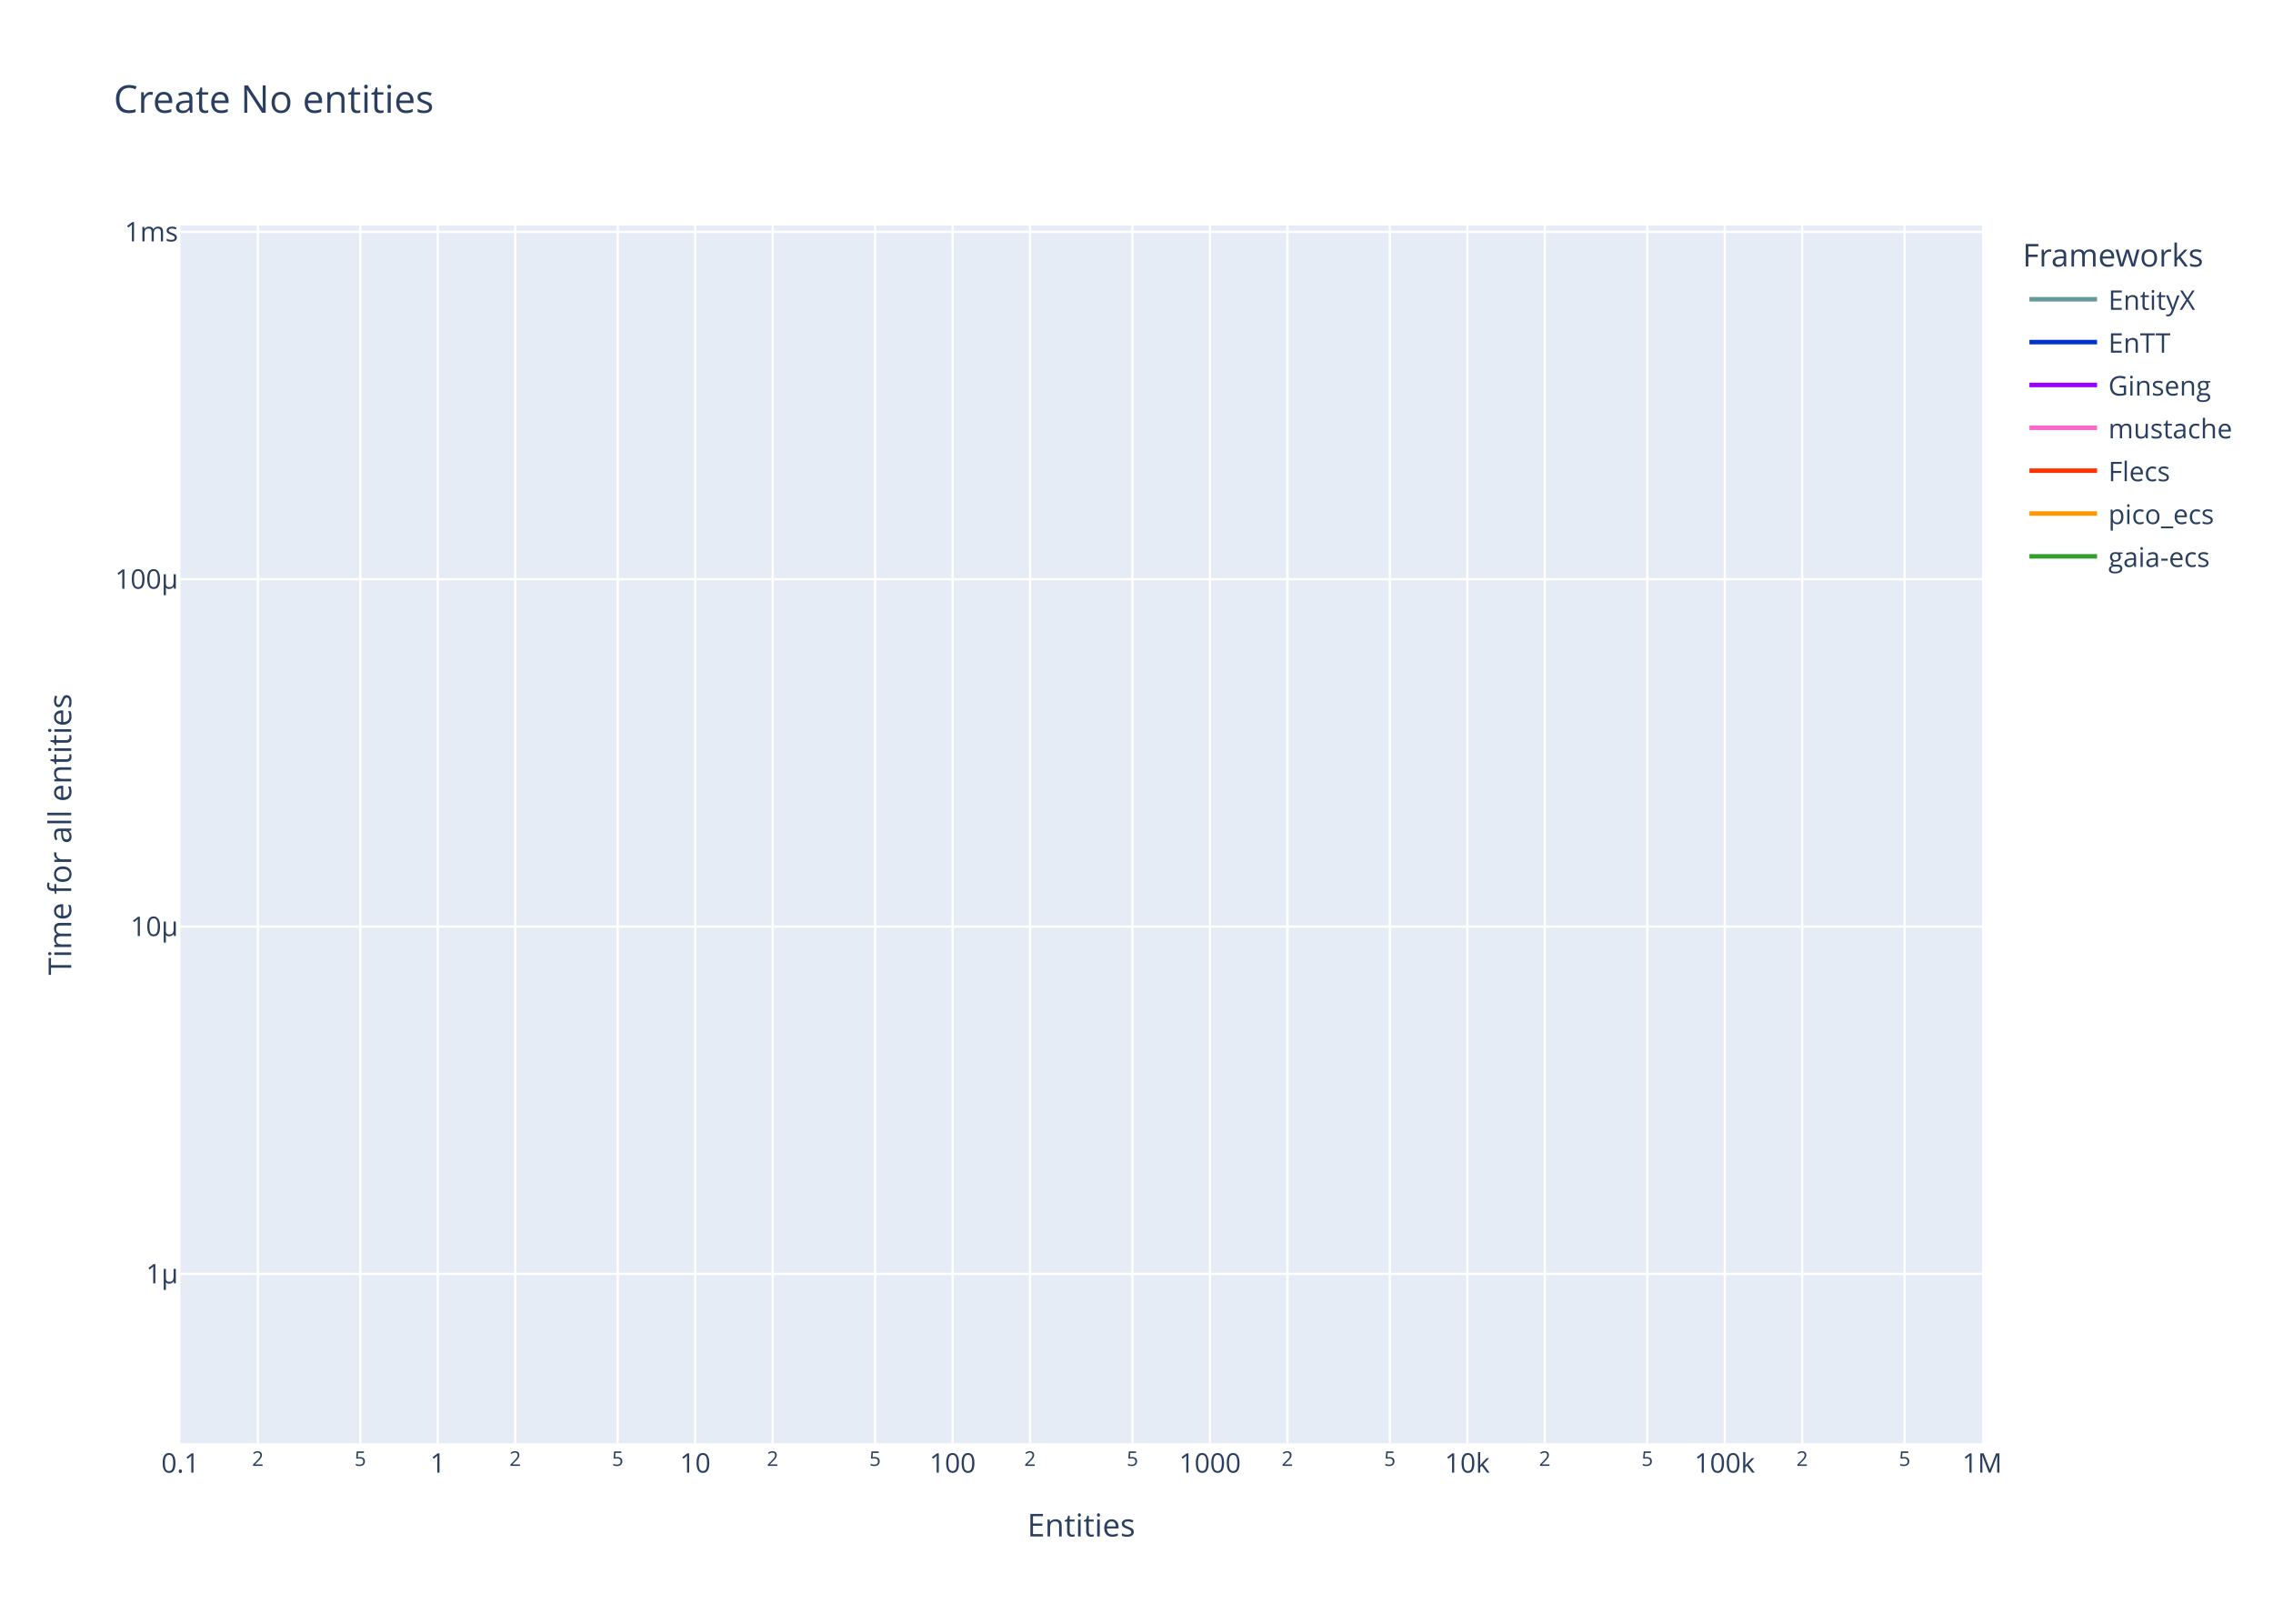
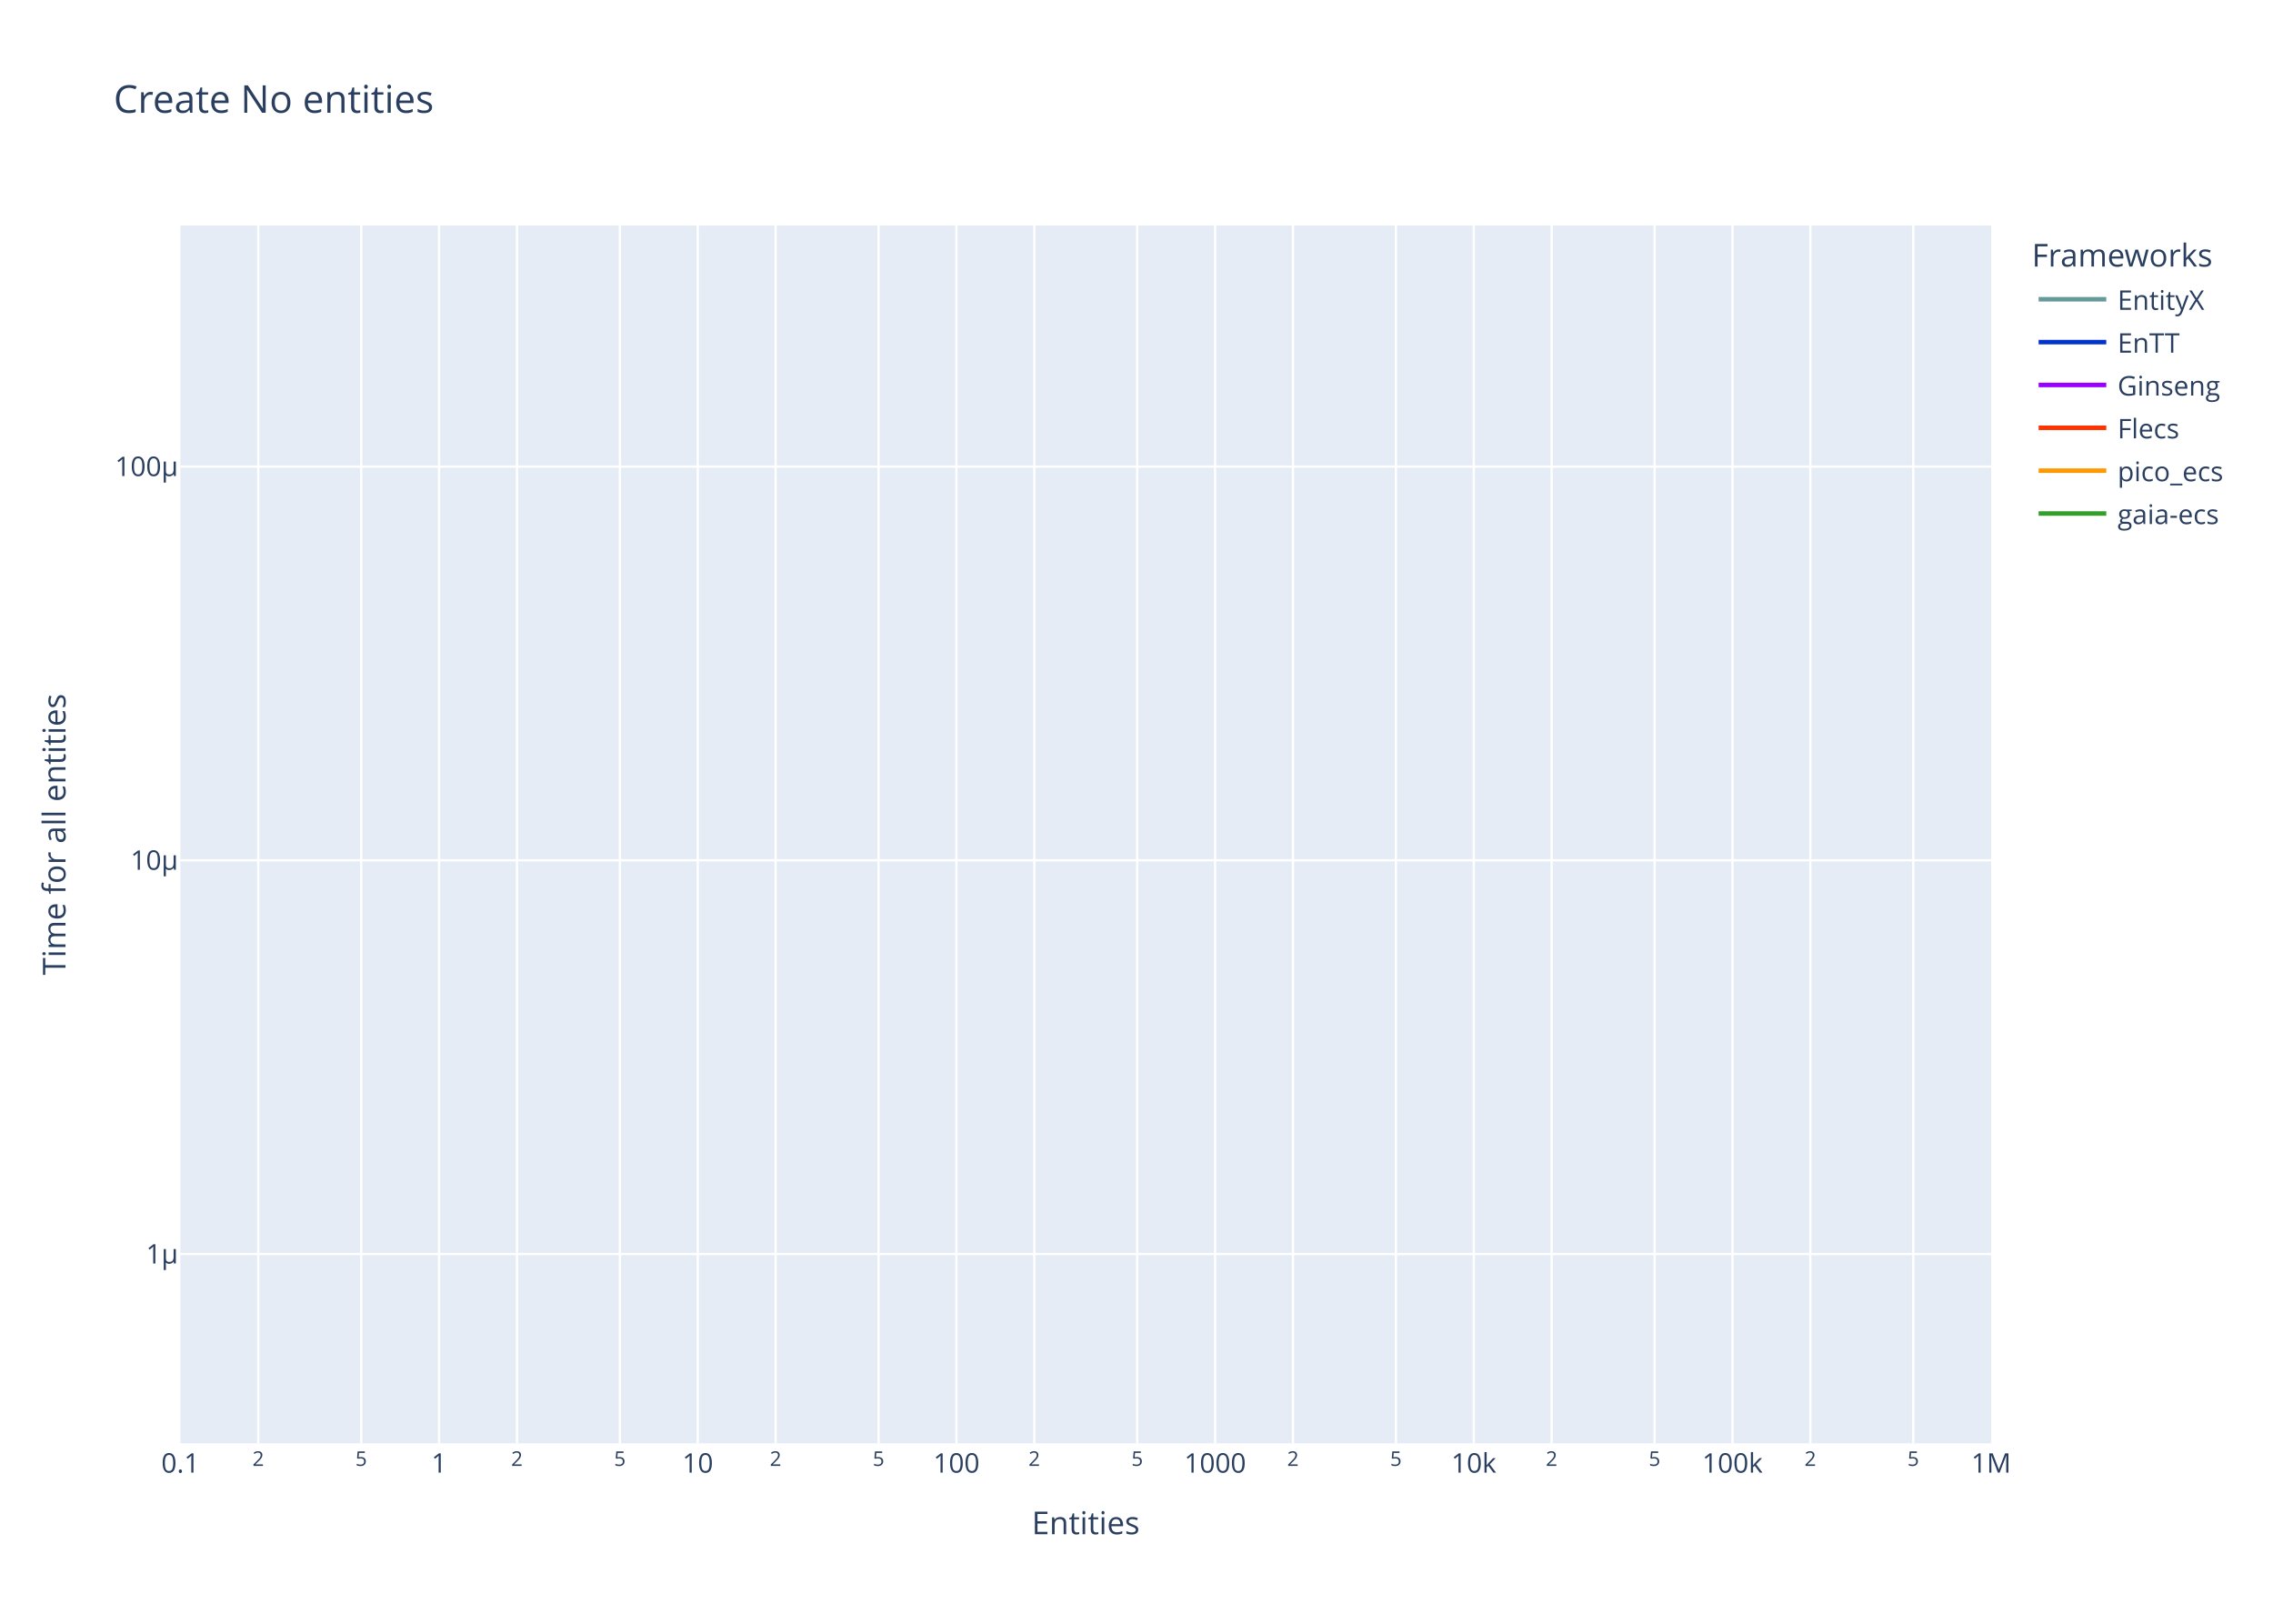
<svg xmlns="http://www.w3.org/2000/svg" class="main-svg" width="1008" height="720" style="" viewBox="0 0 1008 720">
  <rect x="0" y="0" width="1008" height="720" style="fill: rgb(255, 255, 255); fill-opacity: 1;" />
-   <defs id="defs-f37728">
+   <defs id="defs-a0c18d">
    <g class="clips">
-       <clipPath id="clipf37728xyplot" class="plotclip">
-         <rect width="799" height="540" />
+       <clipPath id="clipa0c18dxyplot" class="plotclip">
+         <rect width="803" height="540" />
      </clipPath>
-       <clipPath class="axesclip" id="clipf37728x">
-         <rect x="80" y="0" width="799" height="720" />
+       <clipPath class="axesclip" id="clipa0c18dx">
+         <rect x="80" y="0" width="803" height="720" />
      </clipPath>
-       <clipPath class="axesclip" id="clipf37728y">
+       <clipPath class="axesclip" id="clipa0c18dy">
        <rect x="0" y="100" width="1008" height="540" />
      </clipPath>
-       <clipPath class="axesclip" id="clipf37728xy">
-         <rect x="80" y="100" width="799" height="540" />
+       <clipPath class="axesclip" id="clipa0c18dxy">
+         <rect x="80" y="100" width="803" height="540" />
      </clipPath>
    </g>
    <g class="gradients" />
    <g class="patterns" />
  </defs>
  <g class="bglayer">
-     <rect class="bg" x="80" y="100" width="799" height="540" style="fill: rgb(229, 236, 246); fill-opacity: 1; stroke-width: 0;" />
+     <rect class="bg" x="80" y="100" width="803" height="540" style="fill: rgb(229, 236, 246); fill-opacity: 1; stroke-width: 0;" />
  </g>
  <g class="layer-below">
    <g class="imagelayer" />
    <g class="shapelayer" />
  </g>
  <g class="cartesianlayer">
    <g class="subplot xy">
      <g class="layer-subplot">
        <g class="shapelayer" />
        <g class="imagelayer" />
      </g>
      <g class="minor-gridlayer">
        <g class="x" />
        <g class="y" />
      </g>
      <g class="gridlayer">
        <g class="x">
-           <path class="xgrid crisp" transform="translate(114.36,0)" d="M0,100v540" style="stroke: rgb(255, 255, 255); stroke-opacity: 1; stroke-width: 1px;" />
-           <path class="xgrid crisp" transform="translate(159.78,0)" d="M0,100v540" style="stroke: rgb(255, 255, 255); stroke-opacity: 1; stroke-width: 1px;" />
-           <path class="xgrid crisp" transform="translate(194.14,0)" d="M0,100v540" style="stroke: rgb(255, 255, 255); stroke-opacity: 1; stroke-width: 1px;" />
-           <path class="xgrid crisp" transform="translate(228.5,0)" d="M0,100v540" style="stroke: rgb(255, 255, 255); stroke-opacity: 1; stroke-width: 1px;" />
-           <path class="xgrid crisp" transform="translate(273.93,0)" d="M0,100v540" style="stroke: rgb(255, 255, 255); stroke-opacity: 1; stroke-width: 1px;" />
-           <path class="xgrid crisp" transform="translate(308.29,0)" d="M0,100v540" style="stroke: rgb(255, 255, 255); stroke-opacity: 1; stroke-width: 1px;" />
-           <path class="xgrid crisp" transform="translate(342.65,0)" d="M0,100v540" style="stroke: rgb(255, 255, 255); stroke-opacity: 1; stroke-width: 1px;" />
-           <path class="xgrid crisp" transform="translate(388.07,0)" d="M0,100v540" style="stroke: rgb(255, 255, 255); stroke-opacity: 1; stroke-width: 1px;" />
-           <path class="xgrid crisp" transform="translate(422.43,0)" d="M0,100v540" style="stroke: rgb(255, 255, 255); stroke-opacity: 1; stroke-width: 1px;" />
-           <path class="xgrid crisp" transform="translate(456.79,0)" d="M0,100v540" style="stroke: rgb(255, 255, 255); stroke-opacity: 1; stroke-width: 1px;" />
-           <path class="xgrid crisp" transform="translate(502.21,0)" d="M0,100v540" style="stroke: rgb(255, 255, 255); stroke-opacity: 1; stroke-width: 1px;" />
-           <path class="xgrid crisp" transform="translate(536.57,0)" d="M0,100v540" style="stroke: rgb(255, 255, 255); stroke-opacity: 1; stroke-width: 1px;" />
-           <path class="xgrid crisp" transform="translate(570.93,0)" d="M0,100v540" style="stroke: rgb(255, 255, 255); stroke-opacity: 1; stroke-width: 1px;" />
-           <path class="xgrid crisp" transform="translate(616.35,0)" d="M0,100v540" style="stroke: rgb(255, 255, 255); stroke-opacity: 1; stroke-width: 1px;" />
-           <path class="xgrid crisp" transform="translate(650.71,0)" d="M0,100v540" style="stroke: rgb(255, 255, 255); stroke-opacity: 1; stroke-width: 1px;" />
-           <path class="xgrid crisp" transform="translate(685.07,0)" d="M0,100v540" style="stroke: rgb(255, 255, 255); stroke-opacity: 1; stroke-width: 1px;" />
-           <path class="xgrid crisp" transform="translate(730.5,0)" d="M0,100v540" style="stroke: rgb(255, 255, 255); stroke-opacity: 1; stroke-width: 1px;" />
-           <path class="xgrid crisp" transform="translate(764.86,0)" d="M0,100v540" style="stroke: rgb(255, 255, 255); stroke-opacity: 1; stroke-width: 1px;" />
-           <path class="xgrid crisp" transform="translate(799.22,0)" d="M0,100v540" style="stroke: rgb(255, 255, 255); stroke-opacity: 1; stroke-width: 1px;" />
-           <path class="xgrid crisp" transform="translate(844.64,0)" d="M0,100v540" style="stroke: rgb(255, 255, 255); stroke-opacity: 1; stroke-width: 1px;" />
+           <path class="xgrid crisp" transform="translate(114.53,0)" d="M0,100v540" style="stroke: rgb(255, 255, 255); stroke-opacity: 1; stroke-width: 1px;" />
+           <path class="xgrid crisp" transform="translate(160.18,0)" d="M0,100v540" style="stroke: rgb(255, 255, 255); stroke-opacity: 1; stroke-width: 1px;" />
+           <path class="xgrid crisp" transform="translate(194.71,0)" d="M0,100v540" style="stroke: rgb(255, 255, 255); stroke-opacity: 1; stroke-width: 1px;" />
+           <path class="xgrid crisp" transform="translate(229.25,0)" d="M0,100v540" style="stroke: rgb(255, 255, 255); stroke-opacity: 1; stroke-width: 1px;" />
+           <path class="xgrid crisp" transform="translate(274.9,0)" d="M0,100v540" style="stroke: rgb(255, 255, 255); stroke-opacity: 1; stroke-width: 1px;" />
+           <path class="xgrid crisp" transform="translate(309.43,0)" d="M0,100v540" style="stroke: rgb(255, 255, 255); stroke-opacity: 1; stroke-width: 1px;" />
+           <path class="xgrid crisp" transform="translate(343.96,0)" d="M0,100v540" style="stroke: rgb(255, 255, 255); stroke-opacity: 1; stroke-width: 1px;" />
+           <path class="xgrid crisp" transform="translate(389.61,0)" d="M0,100v540" style="stroke: rgb(255, 255, 255); stroke-opacity: 1; stroke-width: 1px;" />
+           <path class="xgrid crisp" transform="translate(424.14,0)" d="M0,100v540" style="stroke: rgb(255, 255, 255); stroke-opacity: 1; stroke-width: 1px;" />
+           <path class="xgrid crisp" transform="translate(458.68,0)" d="M0,100v540" style="stroke: rgb(255, 255, 255); stroke-opacity: 1; stroke-width: 1px;" />
+           <path class="xgrid crisp" transform="translate(504.32,0)" d="M0,100v540" style="stroke: rgb(255, 255, 255); stroke-opacity: 1; stroke-width: 1px;" />
+           <path class="xgrid crisp" transform="translate(538.86,0)" d="M0,100v540" style="stroke: rgb(255, 255, 255); stroke-opacity: 1; stroke-width: 1px;" />
+           <path class="xgrid crisp" transform="translate(573.39,0)" d="M0,100v540" style="stroke: rgb(255, 255, 255); stroke-opacity: 1; stroke-width: 1px;" />
+           <path class="xgrid crisp" transform="translate(619.04,0)" d="M0,100v540" style="stroke: rgb(255, 255, 255); stroke-opacity: 1; stroke-width: 1px;" />
+           <path class="xgrid crisp" transform="translate(653.57,0)" d="M0,100v540" style="stroke: rgb(255, 255, 255); stroke-opacity: 1; stroke-width: 1px;" />
+           <path class="xgrid crisp" transform="translate(688.1,0)" d="M0,100v540" style="stroke: rgb(255, 255, 255); stroke-opacity: 1; stroke-width: 1px;" />
+           <path class="xgrid crisp" transform="translate(733.75,0)" d="M0,100v540" style="stroke: rgb(255, 255, 255); stroke-opacity: 1; stroke-width: 1px;" />
+           <path class="xgrid crisp" transform="translate(768.29,0)" d="M0,100v540" style="stroke: rgb(255, 255, 255); stroke-opacity: 1; stroke-width: 1px;" />
+           <path class="xgrid crisp" transform="translate(802.82,0)" d="M0,100v540" style="stroke: rgb(255, 255, 255); stroke-opacity: 1; stroke-width: 1px;" />
+           <path class="xgrid crisp" transform="translate(848.47,0)" d="M0,100v540" style="stroke: rgb(255, 255, 255); stroke-opacity: 1; stroke-width: 1px;" />
        </g>
        <g class="y">
-           <path class="ygrid crisp" transform="translate(0,564.88)" d="M80,0h799" style="stroke: rgb(255, 255, 255); stroke-opacity: 1; stroke-width: 1px;" />
-           <path class="ygrid crisp" transform="translate(0,410.86)" d="M80,0h799" style="stroke: rgb(255, 255, 255); stroke-opacity: 1; stroke-width: 1px;" />
-           <path class="ygrid crisp" transform="translate(0,256.85)" d="M80,0h799" style="stroke: rgb(255, 255, 255); stroke-opacity: 1; stroke-width: 1px;" />
-           <path class="ygrid crisp" transform="translate(0,102.84)" d="M80,0h799" style="stroke: rgb(255, 255, 255); stroke-opacity: 1; stroke-width: 1px;" />
+           <path class="ygrid crisp" transform="translate(0,556.07)" d="M80,0h803" style="stroke: rgb(255, 255, 255); stroke-opacity: 1; stroke-width: 1px;" />
+           <path class="ygrid crisp" transform="translate(0,381.48)" d="M80,0h803" style="stroke: rgb(255, 255, 255); stroke-opacity: 1; stroke-width: 1px;" />
+           <path class="ygrid crisp" transform="translate(0,206.89)" d="M80,0h803" style="stroke: rgb(255, 255, 255); stroke-opacity: 1; stroke-width: 1px;" />
        </g>
      </g>
      <g class="zerolinelayer" />
      <g class="layer-between">
        <g class="shapelayer" />
        <g class="imagelayer" />
      </g>
      <path class="xlines-below" />
      <path class="ylines-below" />
      <g class="overlines-below" />
      <g class="xaxislayer-below" />
      <g class="yaxislayer-below" />
      <g class="overaxes-below" />
      <g class="overplot">
-         <g class="xy" transform="translate(80,100)" clip-path="url(#clipf37728xyplot)">
+         <g class="xy" transform="translate(80,100)" clip-path="url(#clipa0c18dxyplot)">
          <g class="scatterlayer mlayer">
-             <g class="trace scatter traceac4891" style="stroke-miterlimit: 2; opacity: 1;">
-               <g class="fills" />
-               <g class="errorbars" />
-               <g class="lines">
-                 <path class="js-line" d="M-15980,498.38" style="vector-effect: none; fill: none; stroke: rgb(102, 153, 153); stroke-opacity: 1; stroke-width: 2px; opacity: 1;" />
-               </g>
-               <g class="points" />
-               <g class="text" />
-             </g>
-             <g class="trace scatter tracef63518" style="stroke-miterlimit: 2; opacity: 1;">
-               <g class="fills" />
-               <g class="errorbars" />
-               <g class="lines">
-                 <path class="js-line" d="M-15980,506.34" style="vector-effect: none; fill: none; stroke: rgb(0, 51, 204); stroke-opacity: 1; stroke-width: 2px; opacity: 1;" />
-               </g>
-               <g class="points" />
-               <g class="text" />
-             </g>
-             <g class="trace scatter trace4e1948" style="stroke-miterlimit: 2; opacity: 1;">
-               <g class="fills" />
-               <g class="errorbars" />
-               <g class="lines">
-                 <path class="js-line" d="M-15980,513" style="vector-effect: none; fill: none; stroke: rgb(153, 0, 255); stroke-opacity: 1; stroke-width: 2px; opacity: 1;" />
-               </g>
-               <g class="points" />
-               <g class="text" />
-             </g>
-             <g class="trace scatter trace43dac2" style="stroke-miterlimit: 2; opacity: 1;">
-               <g class="fills" />
-               <g class="errorbars" />
-               <g class="lines">
-                 <path class="js-line" d="M-15980,483.85" style="vector-effect: none; fill: none; stroke: rgb(255, 102, 204); stroke-opacity: 1; stroke-width: 2px; opacity: 1;" />
-               </g>
-               <g class="points" />
-               <g class="text" />
-             </g>
-             <g class="trace scatter tracee0a9bb" style="stroke-miterlimit: 2; opacity: 1;">
-               <g class="fills" />
-               <g class="errorbars" />
-               <g class="lines">
-                 <path class="js-line" d="M-15980,27" style="vector-effect: none; fill: none; stroke: rgb(255, 51, 0); stroke-opacity: 1; stroke-width: 2px; opacity: 1;" />
-               </g>
-               <g class="points" />
-               <g class="text" />
-             </g>
-             <g class="trace scatter tracea46b7b" style="stroke-miterlimit: 2; opacity: 1;">
-               <g class="fills" />
-               <g class="errorbars" />
-               <g class="lines">
-                 <path class="js-line" d="M-15980,313.47" style="vector-effect: none; fill: none; stroke: rgb(255, 153, 0); stroke-opacity: 1; stroke-width: 2px; opacity: 1;" />
-               </g>
-               <g class="points" />
-               <g class="text" />
-             </g>
-             <g class="trace scatter trace11cd69" style="stroke-miterlimit: 2; opacity: 1;">
-               <g class="fills" />
-               <g class="errorbars" />
-               <g class="lines">
-                 <path class="js-line" d="M-15980,406.1" style="vector-effect: none; fill: none; stroke: rgb(51, 160, 44); stroke-opacity: 1; stroke-width: 2px; opacity: 1;" />
+             <g class="trace scatter tracede09de" style="stroke-miterlimit: 2; opacity: 1;">
+               <g class="fills" />
+               <g class="errorbars" />
+               <g class="lines">
+                 <path class="js-line" d="M-16060,501.54" style="vector-effect: none; fill: none; stroke: rgb(102, 153, 153); stroke-opacity: 1; stroke-width: 2px; opacity: 1;" />
+               </g>
+               <g class="points" />
+               <g class="text" />
+             </g>
+             <g class="trace scatter tracef35828" style="stroke-miterlimit: 2; opacity: 1;">
+               <g class="fills" />
+               <g class="errorbars" />
+               <g class="lines">
+                 <path class="js-line" d="M-16060,509.09" style="vector-effect: none; fill: none; stroke: rgb(0, 51, 204); stroke-opacity: 1; stroke-width: 2px; opacity: 1;" />
+               </g>
+               <g class="points" />
+               <g class="text" />
+             </g>
+             <g class="trace scatter trace3d5253" style="stroke-miterlimit: 2; opacity: 1;">
+               <g class="fills" />
+               <g class="errorbars" />
+               <g class="lines">
+                 <path class="js-line" d="M-16060,513" style="vector-effect: none; fill: none; stroke: rgb(153, 0, 255); stroke-opacity: 1; stroke-width: 2px; opacity: 1;" />
+               </g>
+               <g class="points" />
+               <g class="text" />
+             </g>
+             <g class="trace scatter trace81a29c" style="stroke-miterlimit: 2; opacity: 1;">
+               <g class="fills" />
+               <g class="errorbars" />
+               <g class="lines">
+                 <path class="js-line" d="M-16060,27" style="vector-effect: none; fill: none; stroke: rgb(255, 51, 0); stroke-opacity: 1; stroke-width: 2px; opacity: 1;" />
+               </g>
+               <g class="points" />
+               <g class="text" />
+             </g>
+             <g class="trace scatter trace57716d" style="stroke-miterlimit: 2; opacity: 1;">
+               <g class="fills" />
+               <g class="errorbars" />
+               <g class="lines">
+                 <path class="js-line" d="M-16060,418.15" style="vector-effect: none; fill: none; stroke: rgb(255, 153, 0); stroke-opacity: 1; stroke-width: 2px; opacity: 1;" />
+               </g>
+               <g class="points" />
+               <g class="text" />
+             </g>
+             <g class="trace scatter tracea81e52" style="stroke-miterlimit: 2; opacity: 1;">
+               <g class="fills" />
+               <g class="errorbars" />
+               <g class="lines">
+                 <path class="js-line" d="M-16060,435.08" style="vector-effect: none; fill: none; stroke: rgb(51, 160, 44); stroke-opacity: 1; stroke-width: 2px; opacity: 1;" />
              </g>
              <g class="points" />
              <g class="text" />
            </g>
          </g>
        </g>
      </g>
      <path class="xlines-above crisp" d="M0,0" style="fill: none;" />
      <path class="ylines-above crisp" d="M0,0" style="fill: none;" />
      <g class="overlines-above" />
      <g class="xaxislayer-above">
        <g class="xtick">
          <text text-anchor="middle" x="0" y="653" transform="translate(80,0)" style="font-family: 'Open Sans', verdana, arial, sans-serif; font-size: 12px; fill: rgb(42, 63, 95); fill-opacity: 1; white-space: pre; opacity: 1;">0.1</text>
        </g>
        <g class="xtick">
-           <text text-anchor="middle" x="0" y="650" style="font-family: 'Open Sans', verdana, arial, sans-serif; font-size: 9px; fill: rgb(42, 63, 95); fill-opacity: 1; white-space: pre; opacity: 1;" transform="translate(114.36,0)">2</text>
-         </g>
-         <g class="xtick">
-           <text text-anchor="middle" x="0" y="650" style="font-family: 'Open Sans', verdana, arial, sans-serif; font-size: 9px; fill: rgb(42, 63, 95); fill-opacity: 1; white-space: pre; opacity: 1;" transform="translate(159.78,0)">5</text>
-         </g>
-         <g class="xtick">
-           <text text-anchor="middle" x="0" y="653" style="font-family: 'Open Sans', verdana, arial, sans-serif; font-size: 12px; fill: rgb(42, 63, 95); fill-opacity: 1; white-space: pre; opacity: 1;" transform="translate(194.14,0)">1</text>
-         </g>
-         <g class="xtick">
-           <text text-anchor="middle" x="0" y="650" style="font-family: 'Open Sans', verdana, arial, sans-serif; font-size: 9px; fill: rgb(42, 63, 95); fill-opacity: 1; white-space: pre; opacity: 1;" transform="translate(228.5,0)">2</text>
-         </g>
-         <g class="xtick">
-           <text text-anchor="middle" x="0" y="650" style="font-family: 'Open Sans', verdana, arial, sans-serif; font-size: 9px; fill: rgb(42, 63, 95); fill-opacity: 1; white-space: pre; opacity: 1;" transform="translate(273.93,0)">5</text>
-         </g>
-         <g class="xtick">
-           <text text-anchor="middle" x="0" y="653" style="font-family: 'Open Sans', verdana, arial, sans-serif; font-size: 12px; fill: rgb(42, 63, 95); fill-opacity: 1; white-space: pre; opacity: 1;" transform="translate(308.29,0)">10</text>
-         </g>
-         <g class="xtick">
-           <text text-anchor="middle" x="0" y="650" style="font-family: 'Open Sans', verdana, arial, sans-serif; font-size: 9px; fill: rgb(42, 63, 95); fill-opacity: 1; white-space: pre; opacity: 1;" transform="translate(342.65,0)">2</text>
-         </g>
-         <g class="xtick">
-           <text text-anchor="middle" x="0" y="650" style="font-family: 'Open Sans', verdana, arial, sans-serif; font-size: 9px; fill: rgb(42, 63, 95); fill-opacity: 1; white-space: pre; opacity: 1;" transform="translate(388.07,0)">5</text>
-         </g>
-         <g class="xtick">
-           <text text-anchor="middle" x="0" y="653" style="font-family: 'Open Sans', verdana, arial, sans-serif; font-size: 12px; fill: rgb(42, 63, 95); fill-opacity: 1; white-space: pre; opacity: 1;" transform="translate(422.43,0)">100</text>
-         </g>
-         <g class="xtick">
-           <text text-anchor="middle" x="0" y="650" style="font-family: 'Open Sans', verdana, arial, sans-serif; font-size: 9px; fill: rgb(42, 63, 95); fill-opacity: 1; white-space: pre; opacity: 1;" transform="translate(456.79,0)">2</text>
-         </g>
-         <g class="xtick">
-           <text text-anchor="middle" x="0" y="650" style="font-family: 'Open Sans', verdana, arial, sans-serif; font-size: 9px; fill: rgb(42, 63, 95); fill-opacity: 1; white-space: pre; opacity: 1;" transform="translate(502.21,0)">5</text>
-         </g>
-         <g class="xtick">
-           <text text-anchor="middle" x="0" y="653" style="font-family: 'Open Sans', verdana, arial, sans-serif; font-size: 12px; fill: rgb(42, 63, 95); fill-opacity: 1; white-space: pre; opacity: 1;" transform="translate(536.57,0)">1000</text>
-         </g>
-         <g class="xtick">
-           <text text-anchor="middle" x="0" y="650" style="font-family: 'Open Sans', verdana, arial, sans-serif; font-size: 9px; fill: rgb(42, 63, 95); fill-opacity: 1; white-space: pre; opacity: 1;" transform="translate(570.93,0)">2</text>
-         </g>
-         <g class="xtick">
-           <text text-anchor="middle" x="0" y="650" style="font-family: 'Open Sans', verdana, arial, sans-serif; font-size: 9px; fill: rgb(42, 63, 95); fill-opacity: 1; white-space: pre; opacity: 1;" transform="translate(616.35,0)">5</text>
-         </g>
-         <g class="xtick">
-           <text text-anchor="middle" x="0" y="653" style="font-family: 'Open Sans', verdana, arial, sans-serif; font-size: 12px; fill: rgb(42, 63, 95); fill-opacity: 1; white-space: pre; opacity: 1;" transform="translate(650.71,0)">10k</text>
-         </g>
-         <g class="xtick">
-           <text text-anchor="middle" x="0" y="650" style="font-family: 'Open Sans', verdana, arial, sans-serif; font-size: 9px; fill: rgb(42, 63, 95); fill-opacity: 1; white-space: pre; opacity: 1;" transform="translate(685.07,0)">2</text>
-         </g>
-         <g class="xtick">
-           <text text-anchor="middle" x="0" y="650" style="font-family: 'Open Sans', verdana, arial, sans-serif; font-size: 9px; fill: rgb(42, 63, 95); fill-opacity: 1; white-space: pre; opacity: 1;" transform="translate(730.5,0)">5</text>
-         </g>
-         <g class="xtick">
-           <text text-anchor="middle" x="0" y="653" style="font-family: 'Open Sans', verdana, arial, sans-serif; font-size: 12px; fill: rgb(42, 63, 95); fill-opacity: 1; white-space: pre; opacity: 1;" transform="translate(764.86,0)">100k</text>
-         </g>
-         <g class="xtick">
-           <text text-anchor="middle" x="0" y="650" style="font-family: 'Open Sans', verdana, arial, sans-serif; font-size: 9px; fill: rgb(42, 63, 95); fill-opacity: 1; white-space: pre; opacity: 1;" transform="translate(799.22,0)">2</text>
-         </g>
-         <g class="xtick">
-           <text text-anchor="middle" x="0" y="650" style="font-family: 'Open Sans', verdana, arial, sans-serif; font-size: 9px; fill: rgb(42, 63, 95); fill-opacity: 1; white-space: pre; opacity: 1;" transform="translate(844.64,0)">5</text>
-         </g>
-         <g class="xtick">
-           <text text-anchor="middle" x="0" y="653" style="font-family: 'Open Sans', verdana, arial, sans-serif; font-size: 12px; fill: rgb(42, 63, 95); fill-opacity: 1; white-space: pre; opacity: 1;" transform="translate(879,0)">1M</text>
+           <text text-anchor="middle" x="0" y="650" style="font-family: 'Open Sans', verdana, arial, sans-serif; font-size: 9px; fill: rgb(42, 63, 95); fill-opacity: 1; white-space: pre; opacity: 1;" transform="translate(114.53,0)">2</text>
+         </g>
+         <g class="xtick">
+           <text text-anchor="middle" x="0" y="650" style="font-family: 'Open Sans', verdana, arial, sans-serif; font-size: 9px; fill: rgb(42, 63, 95); fill-opacity: 1; white-space: pre; opacity: 1;" transform="translate(160.18,0)">5</text>
+         </g>
+         <g class="xtick">
+           <text text-anchor="middle" x="0" y="653" style="font-family: 'Open Sans', verdana, arial, sans-serif; font-size: 12px; fill: rgb(42, 63, 95); fill-opacity: 1; white-space: pre; opacity: 1;" transform="translate(194.71,0)">1</text>
+         </g>
+         <g class="xtick">
+           <text text-anchor="middle" x="0" y="650" style="font-family: 'Open Sans', verdana, arial, sans-serif; font-size: 9px; fill: rgb(42, 63, 95); fill-opacity: 1; white-space: pre; opacity: 1;" transform="translate(229.25,0)">2</text>
+         </g>
+         <g class="xtick">
+           <text text-anchor="middle" x="0" y="650" style="font-family: 'Open Sans', verdana, arial, sans-serif; font-size: 9px; fill: rgb(42, 63, 95); fill-opacity: 1; white-space: pre; opacity: 1;" transform="translate(274.9,0)">5</text>
+         </g>
+         <g class="xtick">
+           <text text-anchor="middle" x="0" y="653" style="font-family: 'Open Sans', verdana, arial, sans-serif; font-size: 12px; fill: rgb(42, 63, 95); fill-opacity: 1; white-space: pre; opacity: 1;" transform="translate(309.43,0)">10</text>
+         </g>
+         <g class="xtick">
+           <text text-anchor="middle" x="0" y="650" style="font-family: 'Open Sans', verdana, arial, sans-serif; font-size: 9px; fill: rgb(42, 63, 95); fill-opacity: 1; white-space: pre; opacity: 1;" transform="translate(343.96,0)">2</text>
+         </g>
+         <g class="xtick">
+           <text text-anchor="middle" x="0" y="650" style="font-family: 'Open Sans', verdana, arial, sans-serif; font-size: 9px; fill: rgb(42, 63, 95); fill-opacity: 1; white-space: pre; opacity: 1;" transform="translate(389.61,0)">5</text>
+         </g>
+         <g class="xtick">
+           <text text-anchor="middle" x="0" y="653" style="font-family: 'Open Sans', verdana, arial, sans-serif; font-size: 12px; fill: rgb(42, 63, 95); fill-opacity: 1; white-space: pre; opacity: 1;" transform="translate(424.14,0)">100</text>
+         </g>
+         <g class="xtick">
+           <text text-anchor="middle" x="0" y="650" style="font-family: 'Open Sans', verdana, arial, sans-serif; font-size: 9px; fill: rgb(42, 63, 95); fill-opacity: 1; white-space: pre; opacity: 1;" transform="translate(458.68,0)">2</text>
+         </g>
+         <g class="xtick">
+           <text text-anchor="middle" x="0" y="650" style="font-family: 'Open Sans', verdana, arial, sans-serif; font-size: 9px; fill: rgb(42, 63, 95); fill-opacity: 1; white-space: pre; opacity: 1;" transform="translate(504.32,0)">5</text>
+         </g>
+         <g class="xtick">
+           <text text-anchor="middle" x="0" y="653" style="font-family: 'Open Sans', verdana, arial, sans-serif; font-size: 12px; fill: rgb(42, 63, 95); fill-opacity: 1; white-space: pre; opacity: 1;" transform="translate(538.86,0)">1000</text>
+         </g>
+         <g class="xtick">
+           <text text-anchor="middle" x="0" y="650" style="font-family: 'Open Sans', verdana, arial, sans-serif; font-size: 9px; fill: rgb(42, 63, 95); fill-opacity: 1; white-space: pre; opacity: 1;" transform="translate(573.39,0)">2</text>
+         </g>
+         <g class="xtick">
+           <text text-anchor="middle" x="0" y="650" style="font-family: 'Open Sans', verdana, arial, sans-serif; font-size: 9px; fill: rgb(42, 63, 95); fill-opacity: 1; white-space: pre; opacity: 1;" transform="translate(619.04,0)">5</text>
+         </g>
+         <g class="xtick">
+           <text text-anchor="middle" x="0" y="653" style="font-family: 'Open Sans', verdana, arial, sans-serif; font-size: 12px; fill: rgb(42, 63, 95); fill-opacity: 1; white-space: pre; opacity: 1;" transform="translate(653.57,0)">10k</text>
+         </g>
+         <g class="xtick">
+           <text text-anchor="middle" x="0" y="650" style="font-family: 'Open Sans', verdana, arial, sans-serif; font-size: 9px; fill: rgb(42, 63, 95); fill-opacity: 1; white-space: pre; opacity: 1;" transform="translate(688.1,0)">2</text>
+         </g>
+         <g class="xtick">
+           <text text-anchor="middle" x="0" y="650" style="font-family: 'Open Sans', verdana, arial, sans-serif; font-size: 9px; fill: rgb(42, 63, 95); fill-opacity: 1; white-space: pre; opacity: 1;" transform="translate(733.75,0)">5</text>
+         </g>
+         <g class="xtick">
+           <text text-anchor="middle" x="0" y="653" style="font-family: 'Open Sans', verdana, arial, sans-serif; font-size: 12px; fill: rgb(42, 63, 95); fill-opacity: 1; white-space: pre; opacity: 1;" transform="translate(768.29,0)">100k</text>
+         </g>
+         <g class="xtick">
+           <text text-anchor="middle" x="0" y="650" style="font-family: 'Open Sans', verdana, arial, sans-serif; font-size: 9px; fill: rgb(42, 63, 95); fill-opacity: 1; white-space: pre; opacity: 1;" transform="translate(802.82,0)">2</text>
+         </g>
+         <g class="xtick">
+           <text text-anchor="middle" x="0" y="650" style="font-family: 'Open Sans', verdana, arial, sans-serif; font-size: 9px; fill: rgb(42, 63, 95); fill-opacity: 1; white-space: pre; opacity: 1;" transform="translate(848.47,0)">5</text>
+         </g>
+         <g class="xtick">
+           <text text-anchor="middle" x="0" y="653" style="font-family: 'Open Sans', verdana, arial, sans-serif; font-size: 12px; fill: rgb(42, 63, 95); fill-opacity: 1; white-space: pre; opacity: 1;" transform="translate(883,0)">1M</text>
        </g>
      </g>
      <g class="yaxislayer-above">
        <g class="ytick">
-           <text text-anchor="end" x="79" y="4.2" transform="translate(0,564.88)" style="font-family: 'Open Sans', verdana, arial, sans-serif; font-size: 12px; fill: rgb(42, 63, 95); fill-opacity: 1; white-space: pre; opacity: 1;">1µ</text>
+           <text text-anchor="end" x="79" y="4.2" transform="translate(0,556.07)" style="font-family: 'Open Sans', verdana, arial, sans-serif; font-size: 12px; fill: rgb(42, 63, 95); fill-opacity: 1; white-space: pre; opacity: 1;">1µ</text>
        </g>
        <g class="ytick">
-           <text text-anchor="end" x="79" y="4.2" style="font-family: 'Open Sans', verdana, arial, sans-serif; font-size: 12px; fill: rgb(42, 63, 95); fill-opacity: 1; white-space: pre; opacity: 1;" transform="translate(0,410.86)">10µ</text>
+           <text text-anchor="end" x="79" y="4.2" style="font-family: 'Open Sans', verdana, arial, sans-serif; font-size: 12px; fill: rgb(42, 63, 95); fill-opacity: 1; white-space: pre; opacity: 1;" transform="translate(0,381.48)">10µ</text>
        </g>
        <g class="ytick">
-           <text text-anchor="end" x="79" y="4.2" style="font-family: 'Open Sans', verdana, arial, sans-serif; font-size: 12px; fill: rgb(42, 63, 95); fill-opacity: 1; white-space: pre; opacity: 1;" transform="translate(0,256.85)">100µ</text>
-         </g>
-         <g class="ytick">
-           <text text-anchor="end" x="79" y="4.2" style="font-family: 'Open Sans', verdana, arial, sans-serif; font-size: 12px; fill: rgb(42, 63, 95); fill-opacity: 1; white-space: pre; opacity: 1;" transform="translate(0,102.84)">1ms</text>
+           <text text-anchor="end" x="79" y="4.2" style="font-family: 'Open Sans', verdana, arial, sans-serif; font-size: 12px; fill: rgb(42, 63, 95); fill-opacity: 1; white-space: pre; opacity: 1;" transform="translate(0,206.89)">100µ</text>
        </g>
      </g>
      <g class="overaxes-above" />
    </g>
  </g>
  <g class="polarlayer" />
  <g class="smithlayer" />
  <g class="ternarylayer" />
  <g class="geolayer" />
  <g class="funnelarealayer" />
  <g class="pielayer" />
  <g class="iciclelayer" />
  <g class="treemaplayer" />
  <g class="sunburstlayer" />
  <g class="glimages" />
-   <defs id="topdefs-f37728">
+   <defs id="topdefs-a0c18d">
    <g class="clips" />
-     <clipPath id="legendf37728">
-       <rect width="101" height="162" x="0" y="0" />
+     <clipPath id="legenda0c18d">
+       <rect width="97" height="143" x="0" y="0" />
    </clipPath>
  </defs>
  <g class="layer-above">
    <g class="imagelayer" />
    <g class="shapelayer" />
  </g>
  <g class="infolayer">
-     <g class="legend" pointer-events="all" transform="translate(894.98,100)">
-       <rect class="bg" shape-rendering="crispEdges" style="stroke: rgb(68, 68, 68); stroke-opacity: 1; fill: rgb(255, 255, 255); fill-opacity: 1; stroke-width: 0px;" width="101" height="162" x="0" y="0" />
-       <g class="scrollbox" transform="" clip-path="url(#legendf37728)">
+     <g class="legend" pointer-events="all" transform="translate(899.06,100)">
+       <rect class="bg" shape-rendering="crispEdges" style="stroke: rgb(68, 68, 68); stroke-opacity: 1; fill: rgb(255, 255, 255); fill-opacity: 1; stroke-width: 0px;" width="97" height="143" x="0" y="0" />
+       <g class="scrollbox" transform="" clip-path="url(#legenda0c18d)">
        <text class="legendtitletext" text-anchor="start" x="2" y="18.2" style="font-family: 'Open Sans', verdana, arial, sans-serif; font-size: 14px; fill: rgb(42, 63, 95); fill-opacity: 1; white-space: pre;">Frameworks</text>
        <g class="groups" transform="">
          <g class="traces" transform="translate(0,32.7)" style="opacity: 1;">
            <text class="legendtext" text-anchor="start" x="40" y="4.68" style="font-family: 'Open Sans', verdana, arial, sans-serif; font-size: 12px; fill: rgb(42, 63, 95); fill-opacity: 1; white-space: pre;">EntityX</text>
            <g class="layers" style="opacity: 1;">
              <g class="legendfill" />
              <g class="legendlines">
                <path class="js-line" d="M5,0h30" style="fill: none; stroke: rgb(102, 153, 153); stroke-opacity: 1; stroke-width: 2px;" />
              </g>
              <g class="legendsymbols">
                <g class="legendpoints" />
              </g>
            </g>
-             <rect class="legendtoggle" x="0" y="-9.5" width="95.25" height="19" style="fill: rgb(0, 0, 0); fill-opacity: 0;" />
+             <rect class="legendtoggle" x="0" y="-9.5" width="91.125" height="19" style="fill: rgb(0, 0, 0); fill-opacity: 0;" />
          </g>
        </g>
        <g class="groups" transform="">
          <g class="traces" transform="translate(0,51.7)" style="opacity: 1;">
            <text class="legendtext" text-anchor="start" x="40" y="4.68" style="font-family: 'Open Sans', verdana, arial, sans-serif; font-size: 12px; fill: rgb(42, 63, 95); fill-opacity: 1; white-space: pre;">EnTT</text>
            <g class="layers" style="opacity: 1;">
              <g class="legendfill" />
              <g class="legendlines">
                <path class="js-line" d="M5,0h30" style="fill: none; stroke: rgb(0, 51, 204); stroke-opacity: 1; stroke-width: 2px;" />
              </g>
              <g class="legendsymbols">
                <g class="legendpoints" />
              </g>
            </g>
-             <rect class="legendtoggle" x="0" y="-9.5" width="95.25" height="19" style="fill: rgb(0, 0, 0); fill-opacity: 0;" />
+             <rect class="legendtoggle" x="0" y="-9.5" width="91.125" height="19" style="fill: rgb(0, 0, 0); fill-opacity: 0;" />
          </g>
        </g>
        <g class="groups" transform="">
          <g class="traces" transform="translate(0,70.7)" style="opacity: 1;">
            <text class="legendtext" text-anchor="start" x="40" y="4.68" style="font-family: 'Open Sans', verdana, arial, sans-serif; font-size: 12px; fill: rgb(42, 63, 95); fill-opacity: 1; white-space: pre;">Ginseng</text>
            <g class="layers" style="opacity: 1;">
              <g class="legendfill" />
              <g class="legendlines">
                <path class="js-line" d="M5,0h30" style="fill: none; stroke: rgb(153, 0, 255); stroke-opacity: 1; stroke-width: 2px;" />
              </g>
              <g class="legendsymbols">
                <g class="legendpoints" />
              </g>
            </g>
-             <rect class="legendtoggle" x="0" y="-9.5" width="95.25" height="19" style="fill: rgb(0, 0, 0); fill-opacity: 0;" />
+             <rect class="legendtoggle" x="0" y="-9.5" width="91.125" height="19" style="fill: rgb(0, 0, 0); fill-opacity: 0;" />
          </g>
        </g>
        <g class="groups" transform="">
          <g class="traces" transform="translate(0,89.7)" style="opacity: 1;">
-             <text class="legendtext" text-anchor="start" x="40" y="4.68" style="font-family: 'Open Sans', verdana, arial, sans-serif; font-size: 12px; fill: rgb(42, 63, 95); fill-opacity: 1; white-space: pre;">mustache</text>
-             <g class="layers" style="opacity: 1;">
-               <g class="legendfill" />
-               <g class="legendlines">
-                 <path class="js-line" d="M5,0h30" style="fill: none; stroke: rgb(255, 102, 204); stroke-opacity: 1; stroke-width: 2px;" />
-               </g>
-               <g class="legendsymbols">
-                 <g class="legendpoints" />
-               </g>
-             </g>
-             <rect class="legendtoggle" x="0" y="-9.5" width="95.25" height="19" style="fill: rgb(0, 0, 0); fill-opacity: 0;" />
+             <text class="legendtext" text-anchor="start" x="40" y="4.68" style="font-family: 'Open Sans', verdana, arial, sans-serif; font-size: 12px; fill: rgb(42, 63, 95); fill-opacity: 1; white-space: pre;">Flecs</text>
+             <g class="layers" style="opacity: 1;">
+               <g class="legendfill" />
+               <g class="legendlines">
+                 <path class="js-line" d="M5,0h30" style="fill: none; stroke: rgb(255, 51, 0); stroke-opacity: 1; stroke-width: 2px;" />
+               </g>
+               <g class="legendsymbols">
+                 <g class="legendpoints" />
+               </g>
+             </g>
+             <rect class="legendtoggle" x="0" y="-9.5" width="91.125" height="19" style="fill: rgb(0, 0, 0); fill-opacity: 0;" />
          </g>
        </g>
        <g class="groups" transform="">
          <g class="traces" transform="translate(0,108.7)" style="opacity: 1;">
-             <text class="legendtext" text-anchor="start" x="40" y="4.68" style="font-family: 'Open Sans', verdana, arial, sans-serif; font-size: 12px; fill: rgb(42, 63, 95); fill-opacity: 1; white-space: pre;">Flecs</text>
-             <g class="layers" style="opacity: 1;">
-               <g class="legendfill" />
-               <g class="legendlines">
-                 <path class="js-line" d="M5,0h30" style="fill: none; stroke: rgb(255, 51, 0); stroke-opacity: 1; stroke-width: 2px;" />
-               </g>
-               <g class="legendsymbols">
-                 <g class="legendpoints" />
-               </g>
-             </g>
-             <rect class="legendtoggle" x="0" y="-9.5" width="95.25" height="19" style="fill: rgb(0, 0, 0); fill-opacity: 0;" />
+             <text class="legendtext" text-anchor="start" x="40" y="4.68" style="font-family: 'Open Sans', verdana, arial, sans-serif; font-size: 12px; fill: rgb(42, 63, 95); fill-opacity: 1; white-space: pre;">pico_ecs</text>
+             <g class="layers" style="opacity: 1;">
+               <g class="legendfill" />
+               <g class="legendlines">
+                 <path class="js-line" d="M5,0h30" style="fill: none; stroke: rgb(255, 153, 0); stroke-opacity: 1; stroke-width: 2px;" />
+               </g>
+               <g class="legendsymbols">
+                 <g class="legendpoints" />
+               </g>
+             </g>
+             <rect class="legendtoggle" x="0" y="-9.5" width="91.125" height="19" style="fill: rgb(0, 0, 0); fill-opacity: 0;" />
          </g>
        </g>
        <g class="groups" transform="">
          <g class="traces" transform="translate(0,127.7)" style="opacity: 1;">
-             <text class="legendtext" text-anchor="start" x="40" y="4.68" style="font-family: 'Open Sans', verdana, arial, sans-serif; font-size: 12px; fill: rgb(42, 63, 95); fill-opacity: 1; white-space: pre;">pico_ecs</text>
-             <g class="layers" style="opacity: 1;">
-               <g class="legendfill" />
-               <g class="legendlines">
-                 <path class="js-line" d="M5,0h30" style="fill: none; stroke: rgb(255, 153, 0); stroke-opacity: 1; stroke-width: 2px;" />
-               </g>
-               <g class="legendsymbols">
-                 <g class="legendpoints" />
-               </g>
-             </g>
-             <rect class="legendtoggle" x="0" y="-9.5" width="95.25" height="19" style="fill: rgb(0, 0, 0); fill-opacity: 0;" />
-           </g>
-         </g>
-         <g class="groups" transform="">
-           <g class="traces" transform="translate(0,146.7)" style="opacity: 1;">
            <text class="legendtext" text-anchor="start" x="40" y="4.68" style="font-family: 'Open Sans', verdana, arial, sans-serif; font-size: 12px; fill: rgb(42, 63, 95); fill-opacity: 1; white-space: pre;">gaia-ecs</text>
            <g class="layers" style="opacity: 1;">
              <g class="legendfill" />
              <g class="legendlines">
                <path class="js-line" d="M5,0h30" style="fill: none; stroke: rgb(51, 160, 44); stroke-opacity: 1; stroke-width: 2px;" />
              </g>
              <g class="legendsymbols">
                <g class="legendpoints" />
              </g>
            </g>
-             <rect class="legendtoggle" x="0" y="-9.5" width="95.25" height="19" style="fill: rgb(0, 0, 0); fill-opacity: 0;" />
+             <rect class="legendtoggle" x="0" y="-9.5" width="91.125" height="19" style="fill: rgb(0, 0, 0); fill-opacity: 0;" />
          </g>
        </g>
      </g>
      <rect class="scrollbar" rx="20" ry="3" width="0" height="0" style="fill: rgb(128, 139, 164); fill-opacity: 1;" x="0" y="0" />
    </g>
    <g class="g-gtitle">
      <text class="gtitle" x="50.4" y="50" text-anchor="start" dy="0em" style="opacity: 1; font-family: 'Open Sans', verdana, arial, sans-serif; font-size: 17px; fill: rgb(42, 63, 95); fill-opacity: 1; white-space: pre;">Create No entities</text>
    </g>
    <g class="g-xtitle">
-       <text class="xtitle" x="479.5" y="681.3" text-anchor="middle" style="opacity: 1; font-family: 'Open Sans', verdana, arial, sans-serif; font-size: 14px; fill: rgb(42, 63, 95); fill-opacity: 1; white-space: pre;">Entities</text>
+       <text class="xtitle" x="481.5" y="680.3" text-anchor="middle" style="opacity: 1; font-family: 'Open Sans', verdana, arial, sans-serif; font-size: 14px; fill: rgb(42, 63, 95); fill-opacity: 1; white-space: pre;">Entities</text>
    </g>
    <g class="g-ytitle">
-       <text class="ytitle" transform="rotate(-90,31.58438,370)" x="31.584" y="370" text-anchor="middle" style="opacity: 1; font-family: 'Open Sans', verdana, arial, sans-serif; font-size: 14px; fill: rgb(42, 63, 95); fill-opacity: 1; white-space: pre;">Time for all entities</text>
+       <text class="ytitle" transform="rotate(-90,29.05313,370)" x="29.053" y="370" text-anchor="middle" style="opacity: 1; font-family: 'Open Sans', verdana, arial, sans-serif; font-size: 14px; fill: rgb(42, 63, 95); fill-opacity: 1; white-space: pre;">Time for all entities</text>
    </g>
  </g>
</svg>
